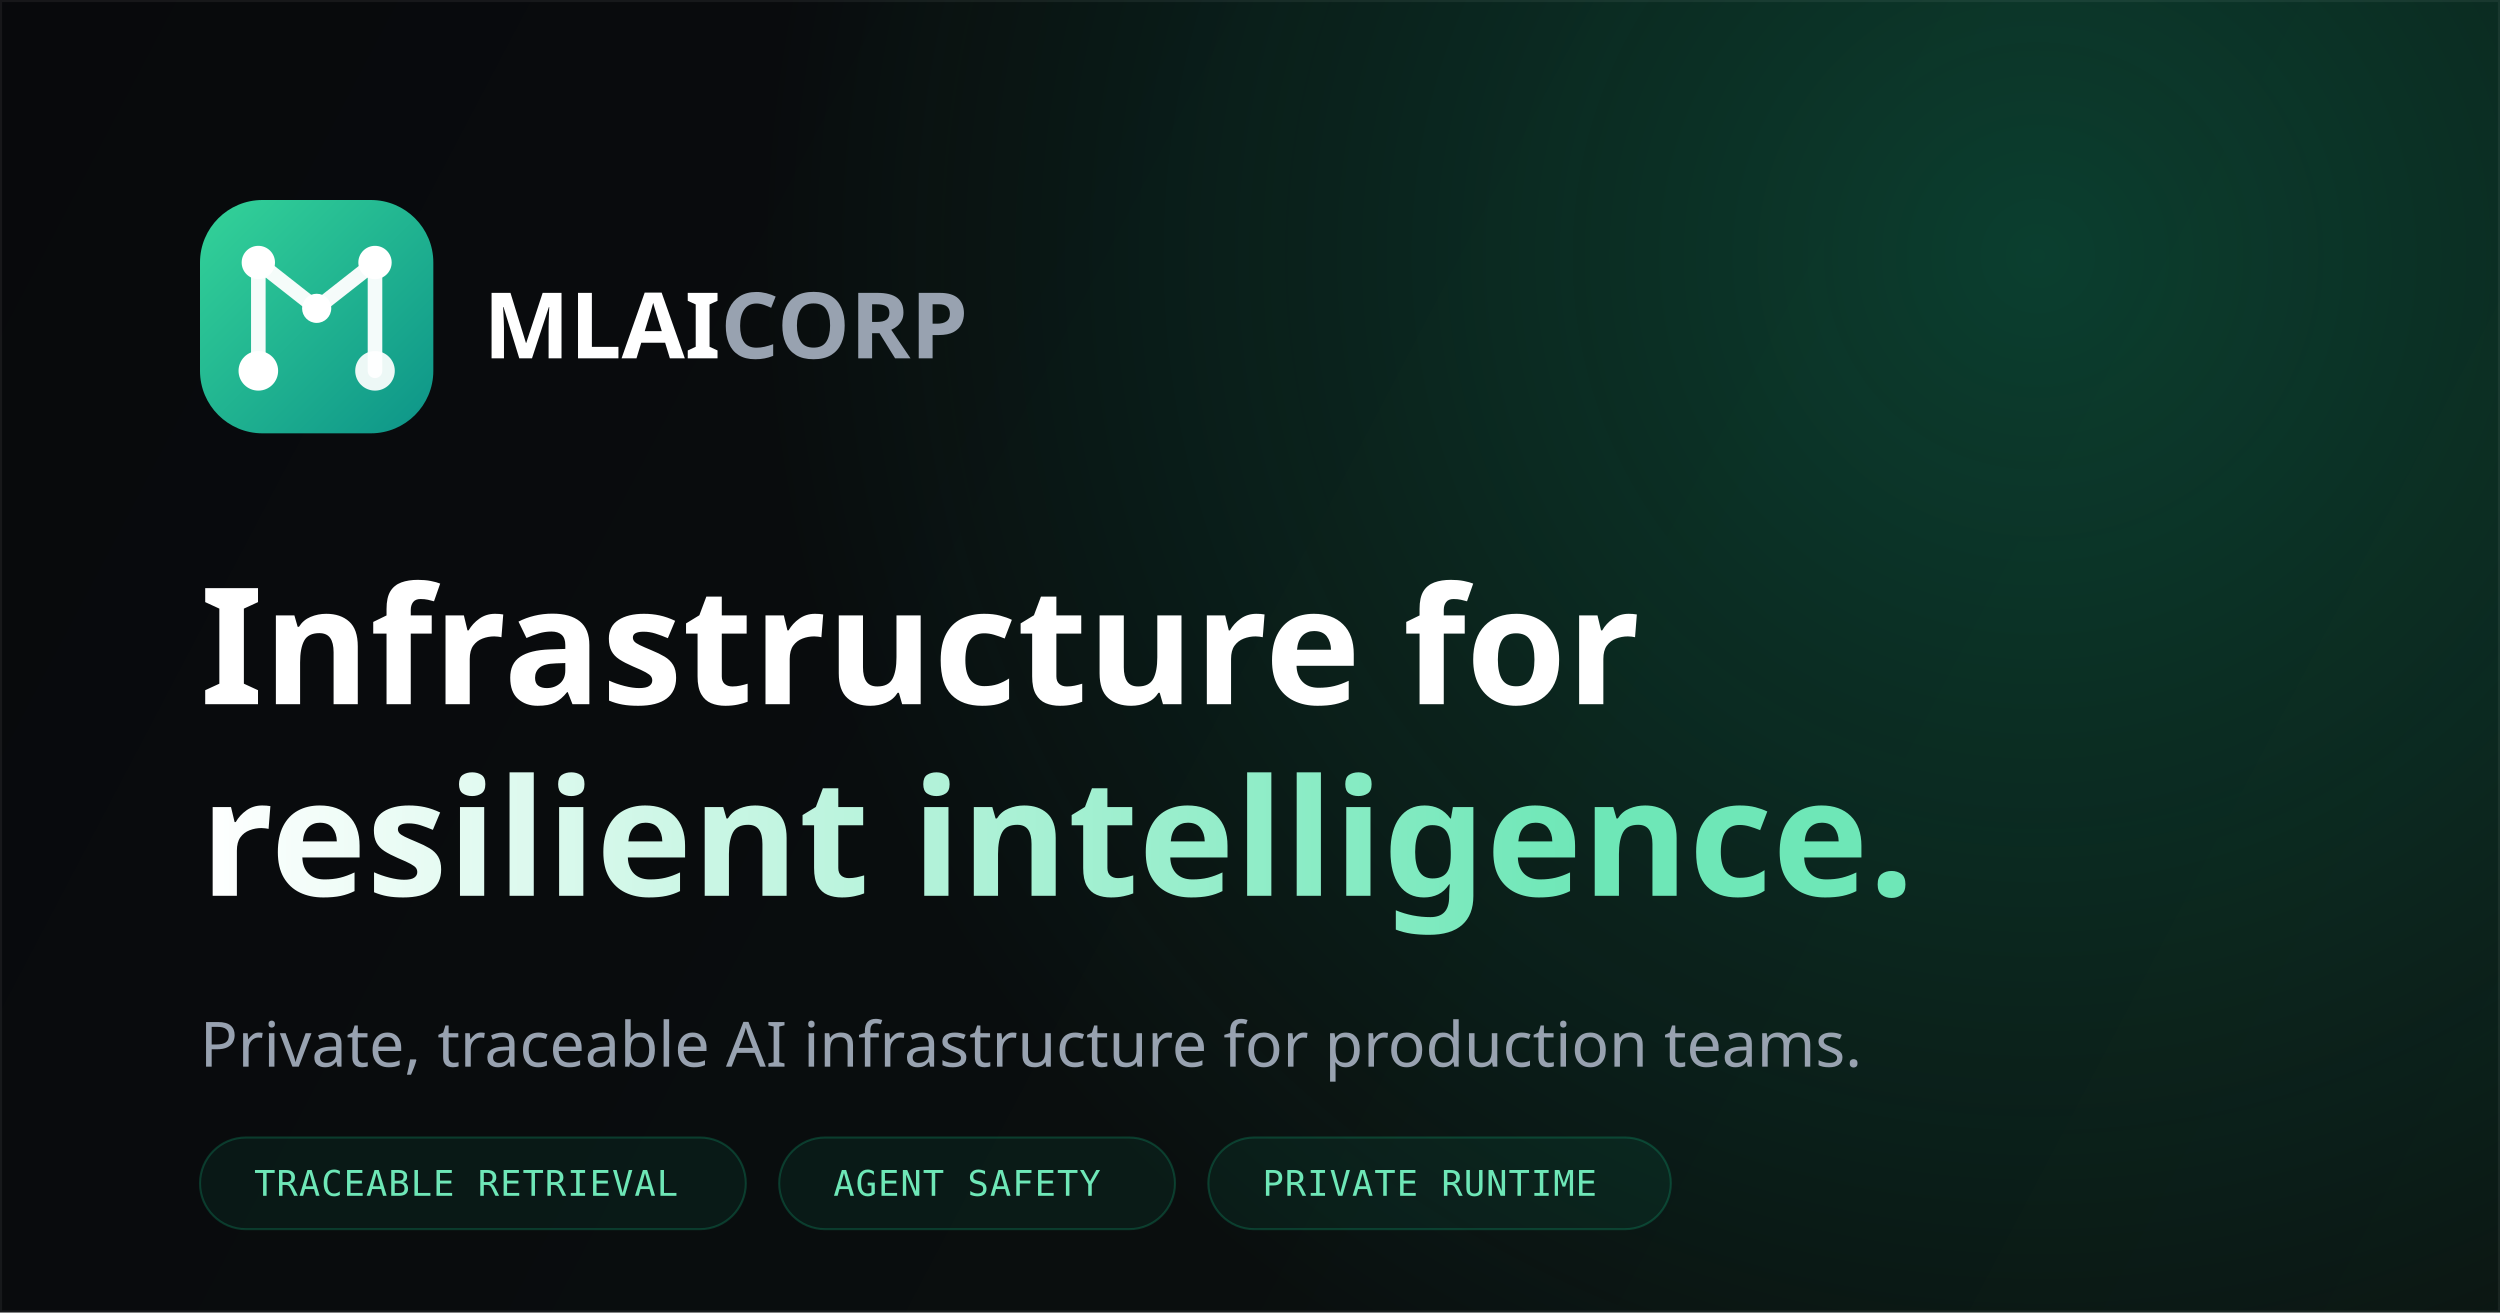
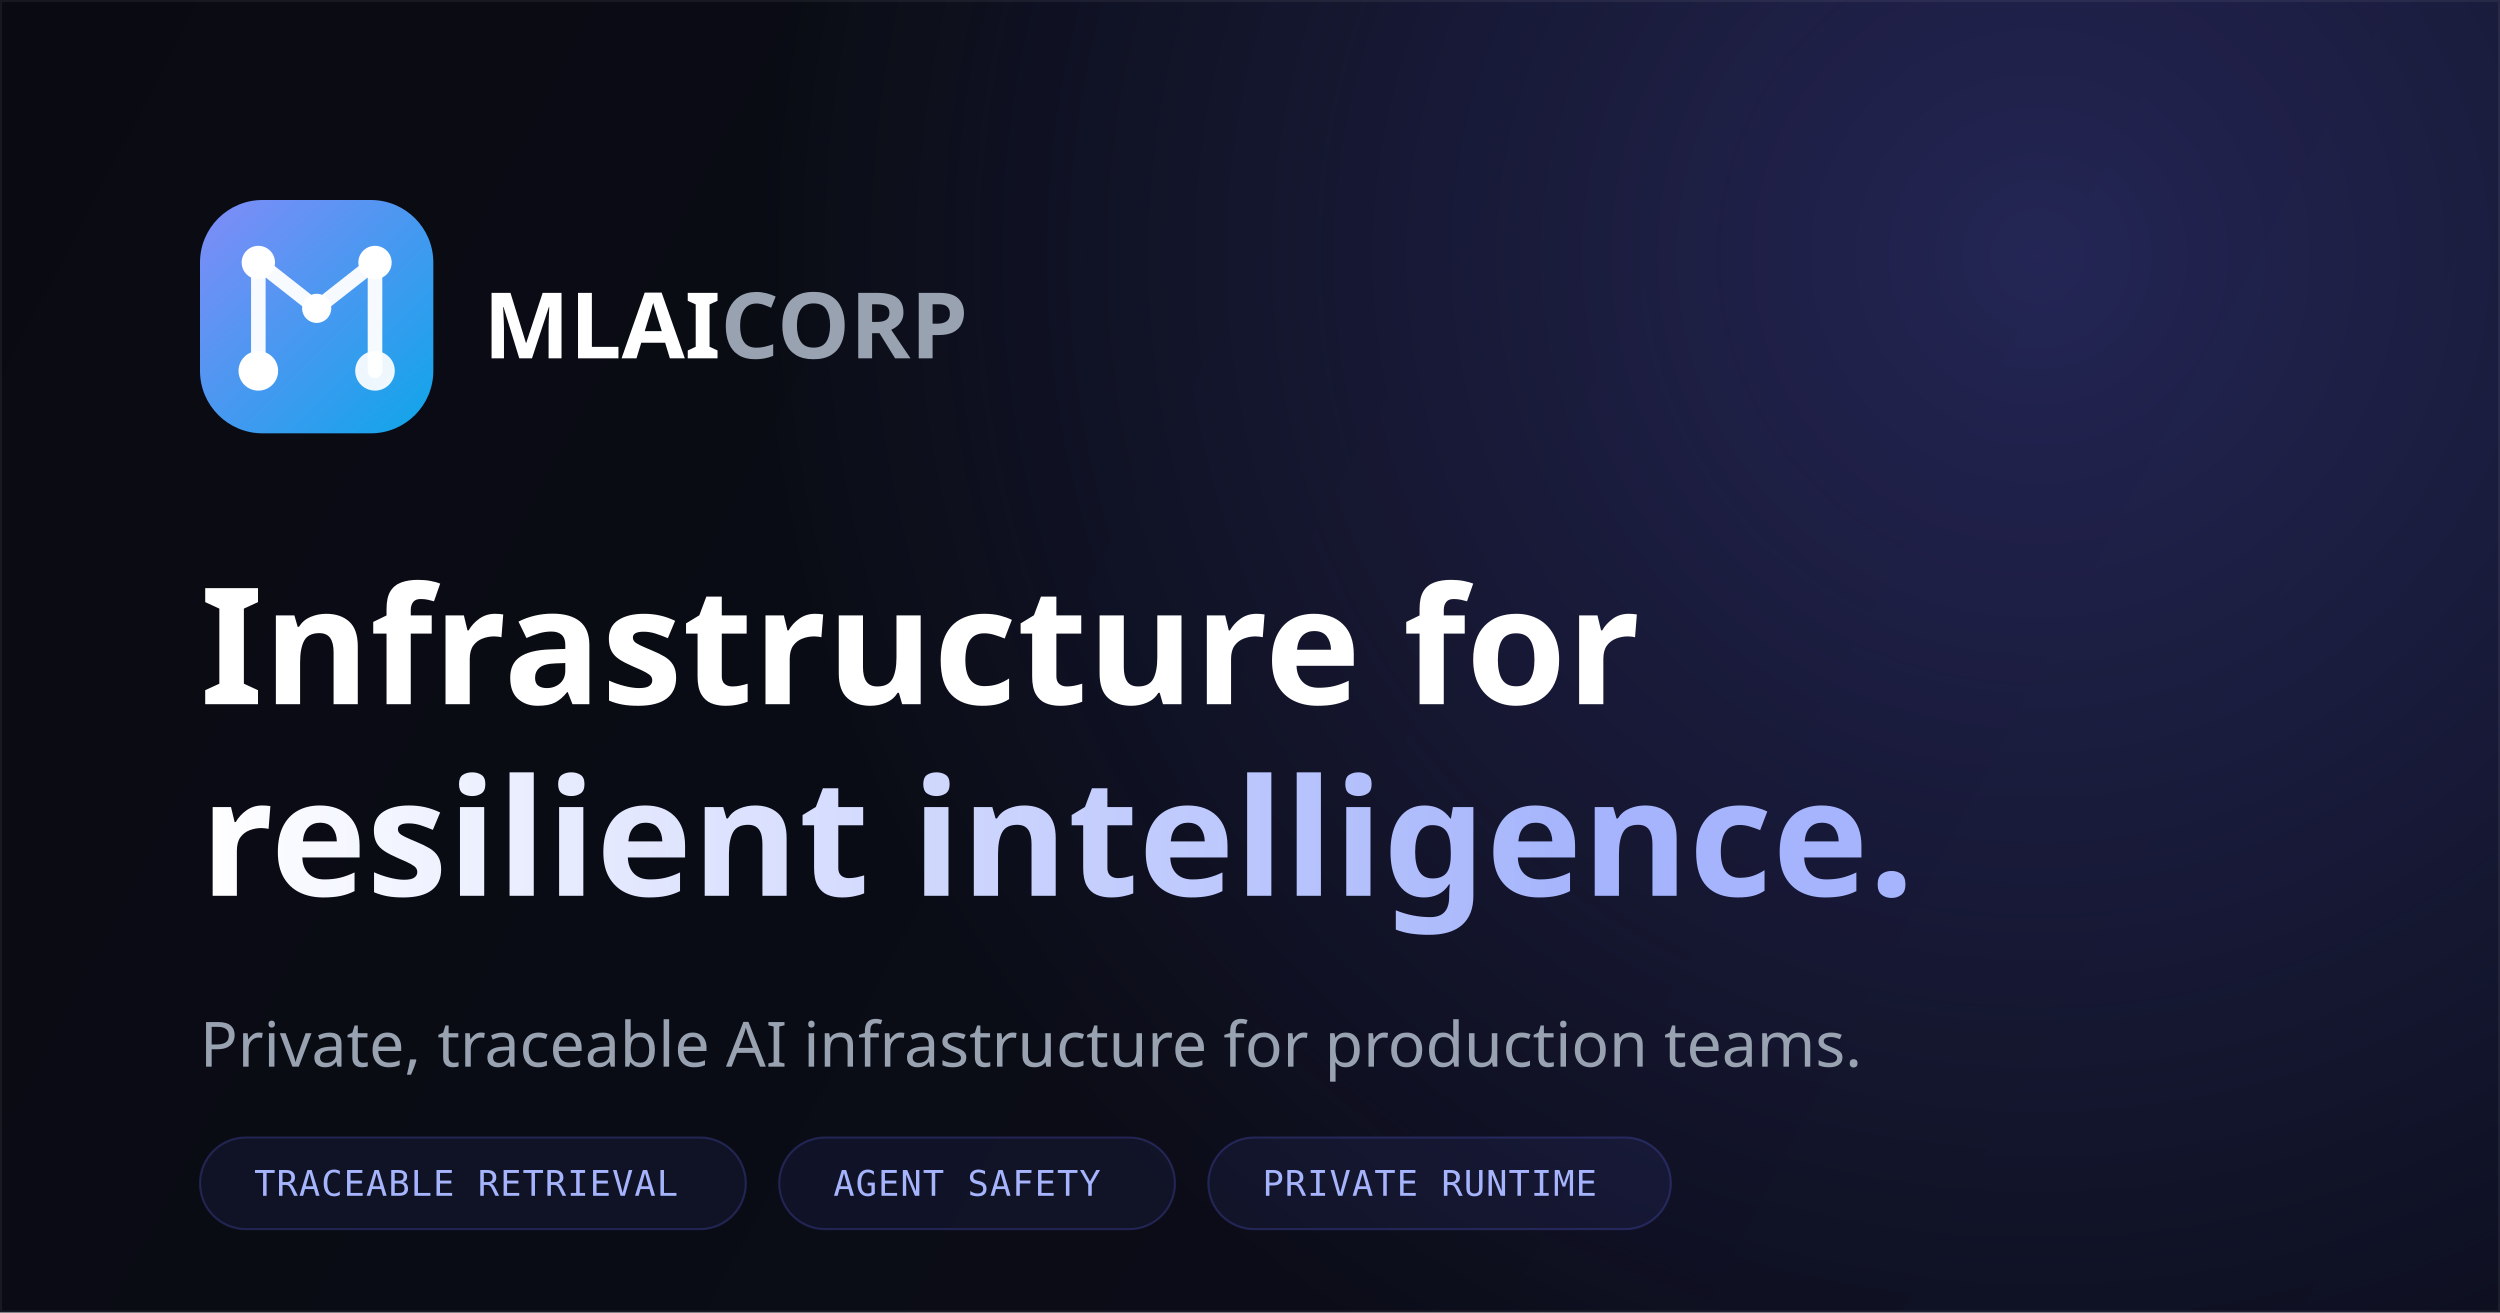
<svg xmlns="http://www.w3.org/2000/svg" width="1200" height="630" viewBox="0 0 1200 630" fill="none">
  <defs>
    <linearGradient id="canvas" x1="0" y1="0" x2="1200" y2="630" gradientUnits="userSpaceOnUse">
-       <stop stop-color="#08090C" />
-       <stop offset="1" stop-color="#0B1210" />
+       <stop stop-color="#0A0B12" />
+       <stop offset="1" stop-color="#0B0D1A" />
    </linearGradient>
    <radialGradient id="glow" cx="0" cy="0" r="1" gradientTransform="translate(980 120) rotate(130) scale(620)" gradientUnits="userSpaceOnUse">
-       <stop stop-color="#10B981" stop-opacity="0.28" />
-       <stop offset="1" stop-color="#10B981" stop-opacity="0" />
+       <stop stop-color="#6366F1" stop-opacity="0.28" />
+       <stop offset="1" stop-color="#6366F1" stop-opacity="0" />
    </radialGradient>
    <linearGradient id="mark" x1="96" y1="96" x2="208" y2="208" gradientUnits="userSpaceOnUse">
-       <stop stop-color="#34D399" />
-       <stop offset="1" stop-color="#0D9488" />
+       <stop stop-color="#818CF8" />
+       <stop offset="1" stop-color="#0EA5E9" />
    </linearGradient>
    <linearGradient id="accent" x1="96" y1="0" x2="760" y2="0" gradientUnits="userSpaceOnUse">
      <stop stop-color="#FFFFFF" />
-       <stop offset="1" stop-color="#6EE7B7" />
+       <stop offset="1" stop-color="#A5B4FC" />
    </linearGradient>
  </defs>
  <rect width="1200" height="630" fill="url(#canvas)" />
  <rect width="1200" height="630" fill="url(#glow)" />
  <rect x="0.5" y="0.5" width="1199" height="629" stroke="#FFFFFF" stroke-opacity="0.06" />
  <rect x="96" y="96" width="112" height="112" rx="30" fill="url(#mark)" />
  <path d="M124 178 L124 126 L152 148 L180 126 L180 178" stroke="#FFFFFF" stroke-width="7" stroke-linecap="round" stroke-linejoin="round" opacity="0.95" />
  <circle cx="124" cy="178" r="9.5" fill="#FFFFFF" />
  <circle cx="124" cy="126" r="8" fill="#FFFFFF" />
  <circle cx="152" cy="148" r="7" fill="#FFFFFF" />
  <circle cx="180" cy="126" r="8" fill="#FFFFFF" />
  <circle cx="180" cy="178" r="9.5" fill="#FFFFFF" opacity="0.92" />
  <text x="232" y="172" font-family="Outfit, Geist, system-ui, sans-serif" font-size="44" font-weight="700" fill="#FFFFFF">MLAI<tspan fill="#98A2B0"> CORP</tspan>
  </text>
  <text x="96" y="338" font-family="Outfit, Geist, system-ui, sans-serif" font-size="78" font-weight="700" fill="#FFFFFF">Infrastructure for</text>
  <text x="96" y="430" font-family="Outfit, Geist, system-ui, sans-serif" font-size="78" font-weight="700" fill="url(#accent)">resilient intelligence.</text>
  <text x="96" y="512" font-family="Geist, system-ui, sans-serif" font-size="30" fill="#98A2B0">Private, traceable AI infrastructure for production teams.</text>
-   <g font-family="JetBrains Mono, ui-monospace, monospace" font-size="17" letter-spacing="0.5" fill="#6EE7B7">
-     <rect x="96" y="546" width="262" height="44" rx="22" fill="#10B981" fill-opacity="0.08" stroke="#10B981" stroke-opacity="0.25" />
+   <g font-family="JetBrains Mono, ui-monospace, monospace" font-size="17" letter-spacing="0.5" fill="#A5B4FC">
+     <rect x="96" y="546" width="262" height="44" rx="22" fill="#6366F1" fill-opacity="0.08" stroke="#6366F1" stroke-opacity="0.25" />
    <text x="122" y="574">TRACEABLE RETRIEVAL</text>
-     <rect x="374" y="546" width="190" height="44" rx="22" fill="#10B981" fill-opacity="0.08" stroke="#10B981" stroke-opacity="0.25" />
+     <rect x="374" y="546" width="190" height="44" rx="22" fill="#6366F1" fill-opacity="0.08" stroke="#6366F1" stroke-opacity="0.25" />
    <text x="400" y="574">AGENT SAFETY</text>
-     <rect x="580" y="546" width="222" height="44" rx="22" fill="#10B981" fill-opacity="0.08" stroke="#10B981" stroke-opacity="0.25" />
+     <rect x="580" y="546" width="222" height="44" rx="22" fill="#6366F1" fill-opacity="0.08" stroke="#6366F1" stroke-opacity="0.25" />
    <text x="606" y="574">PRIVATE RUNTIME</text>
  </g>
</svg>
